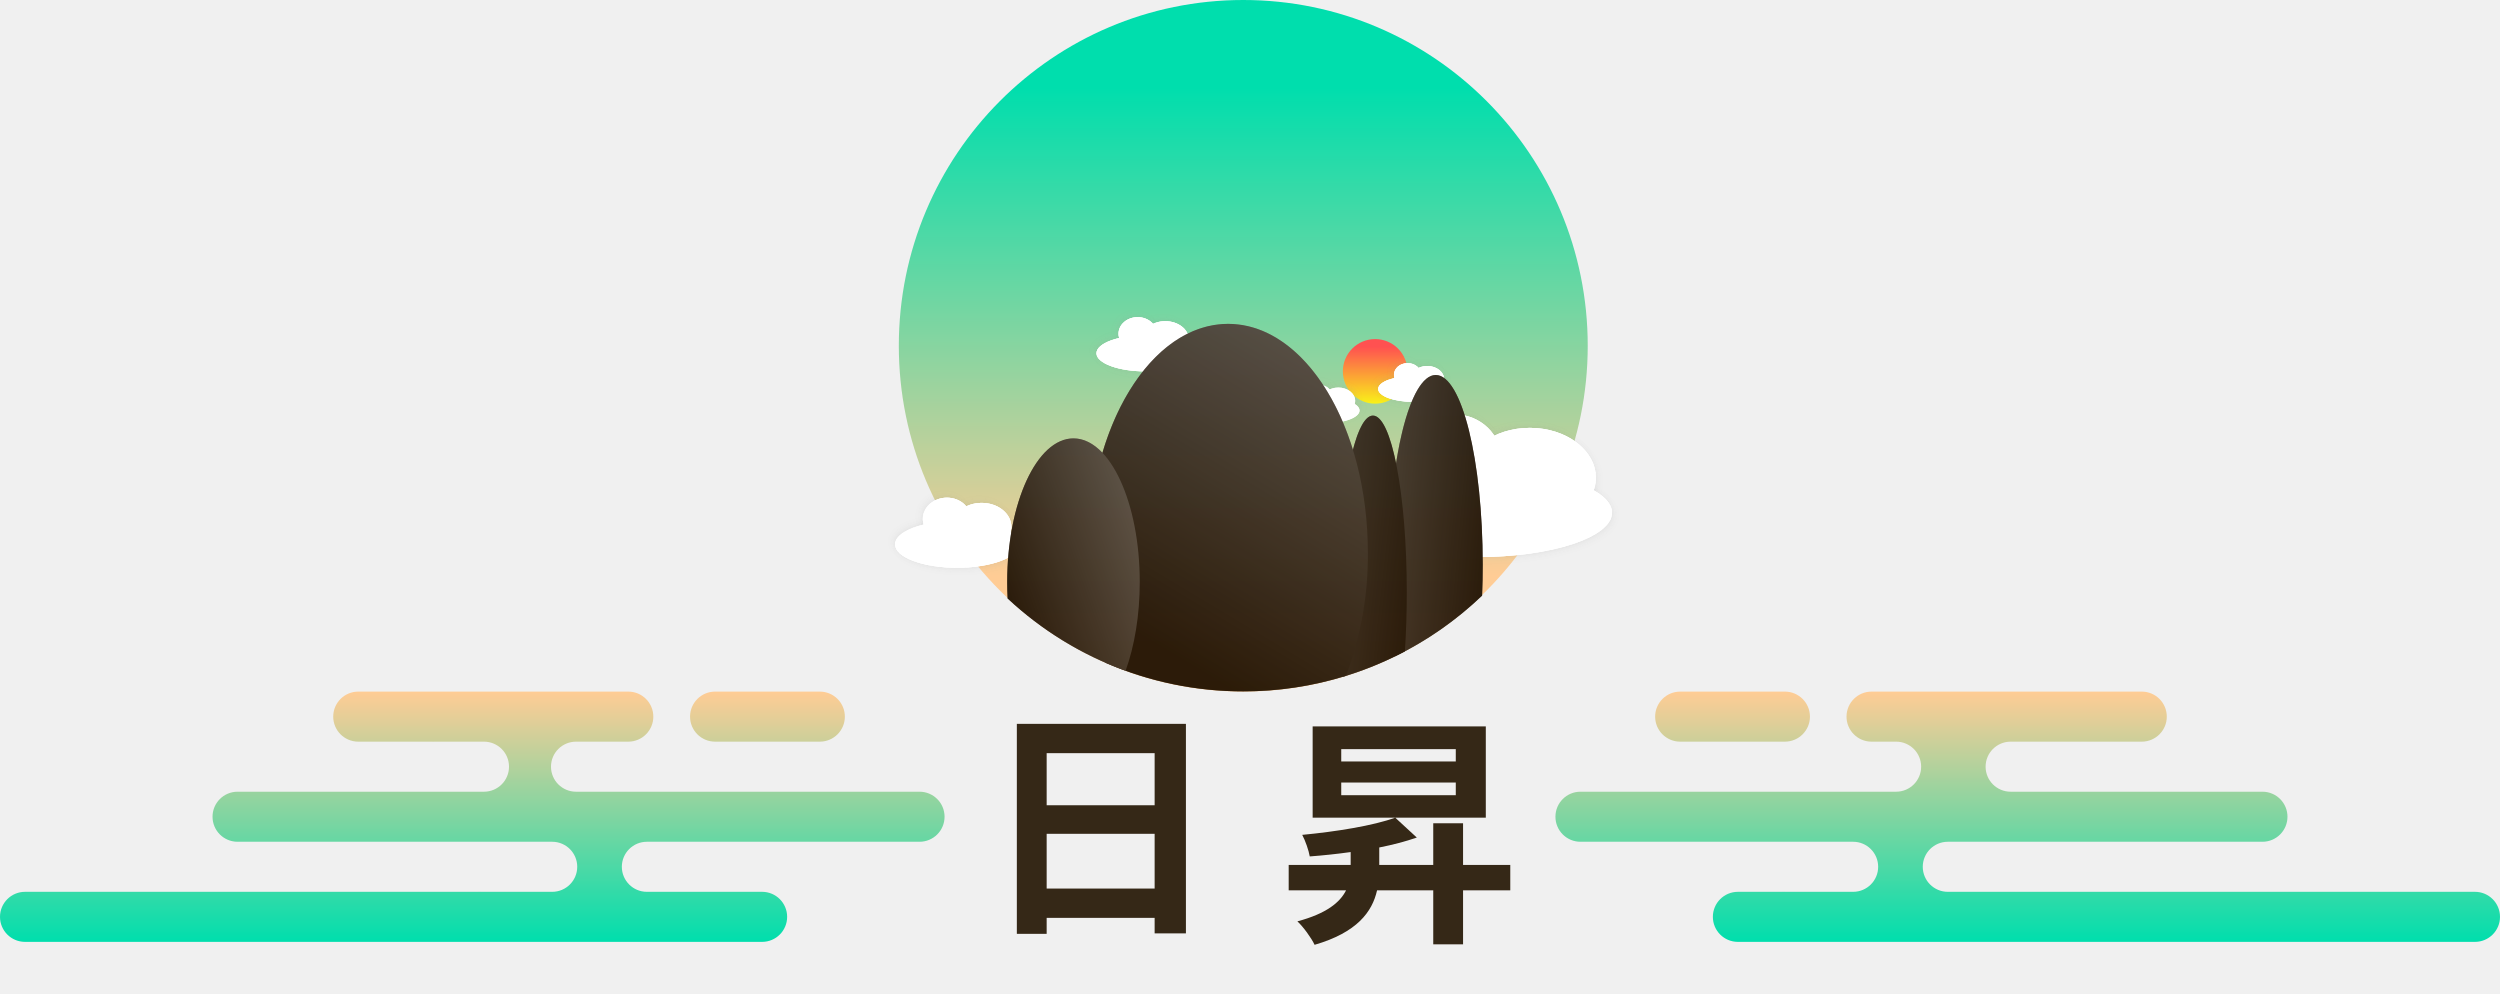
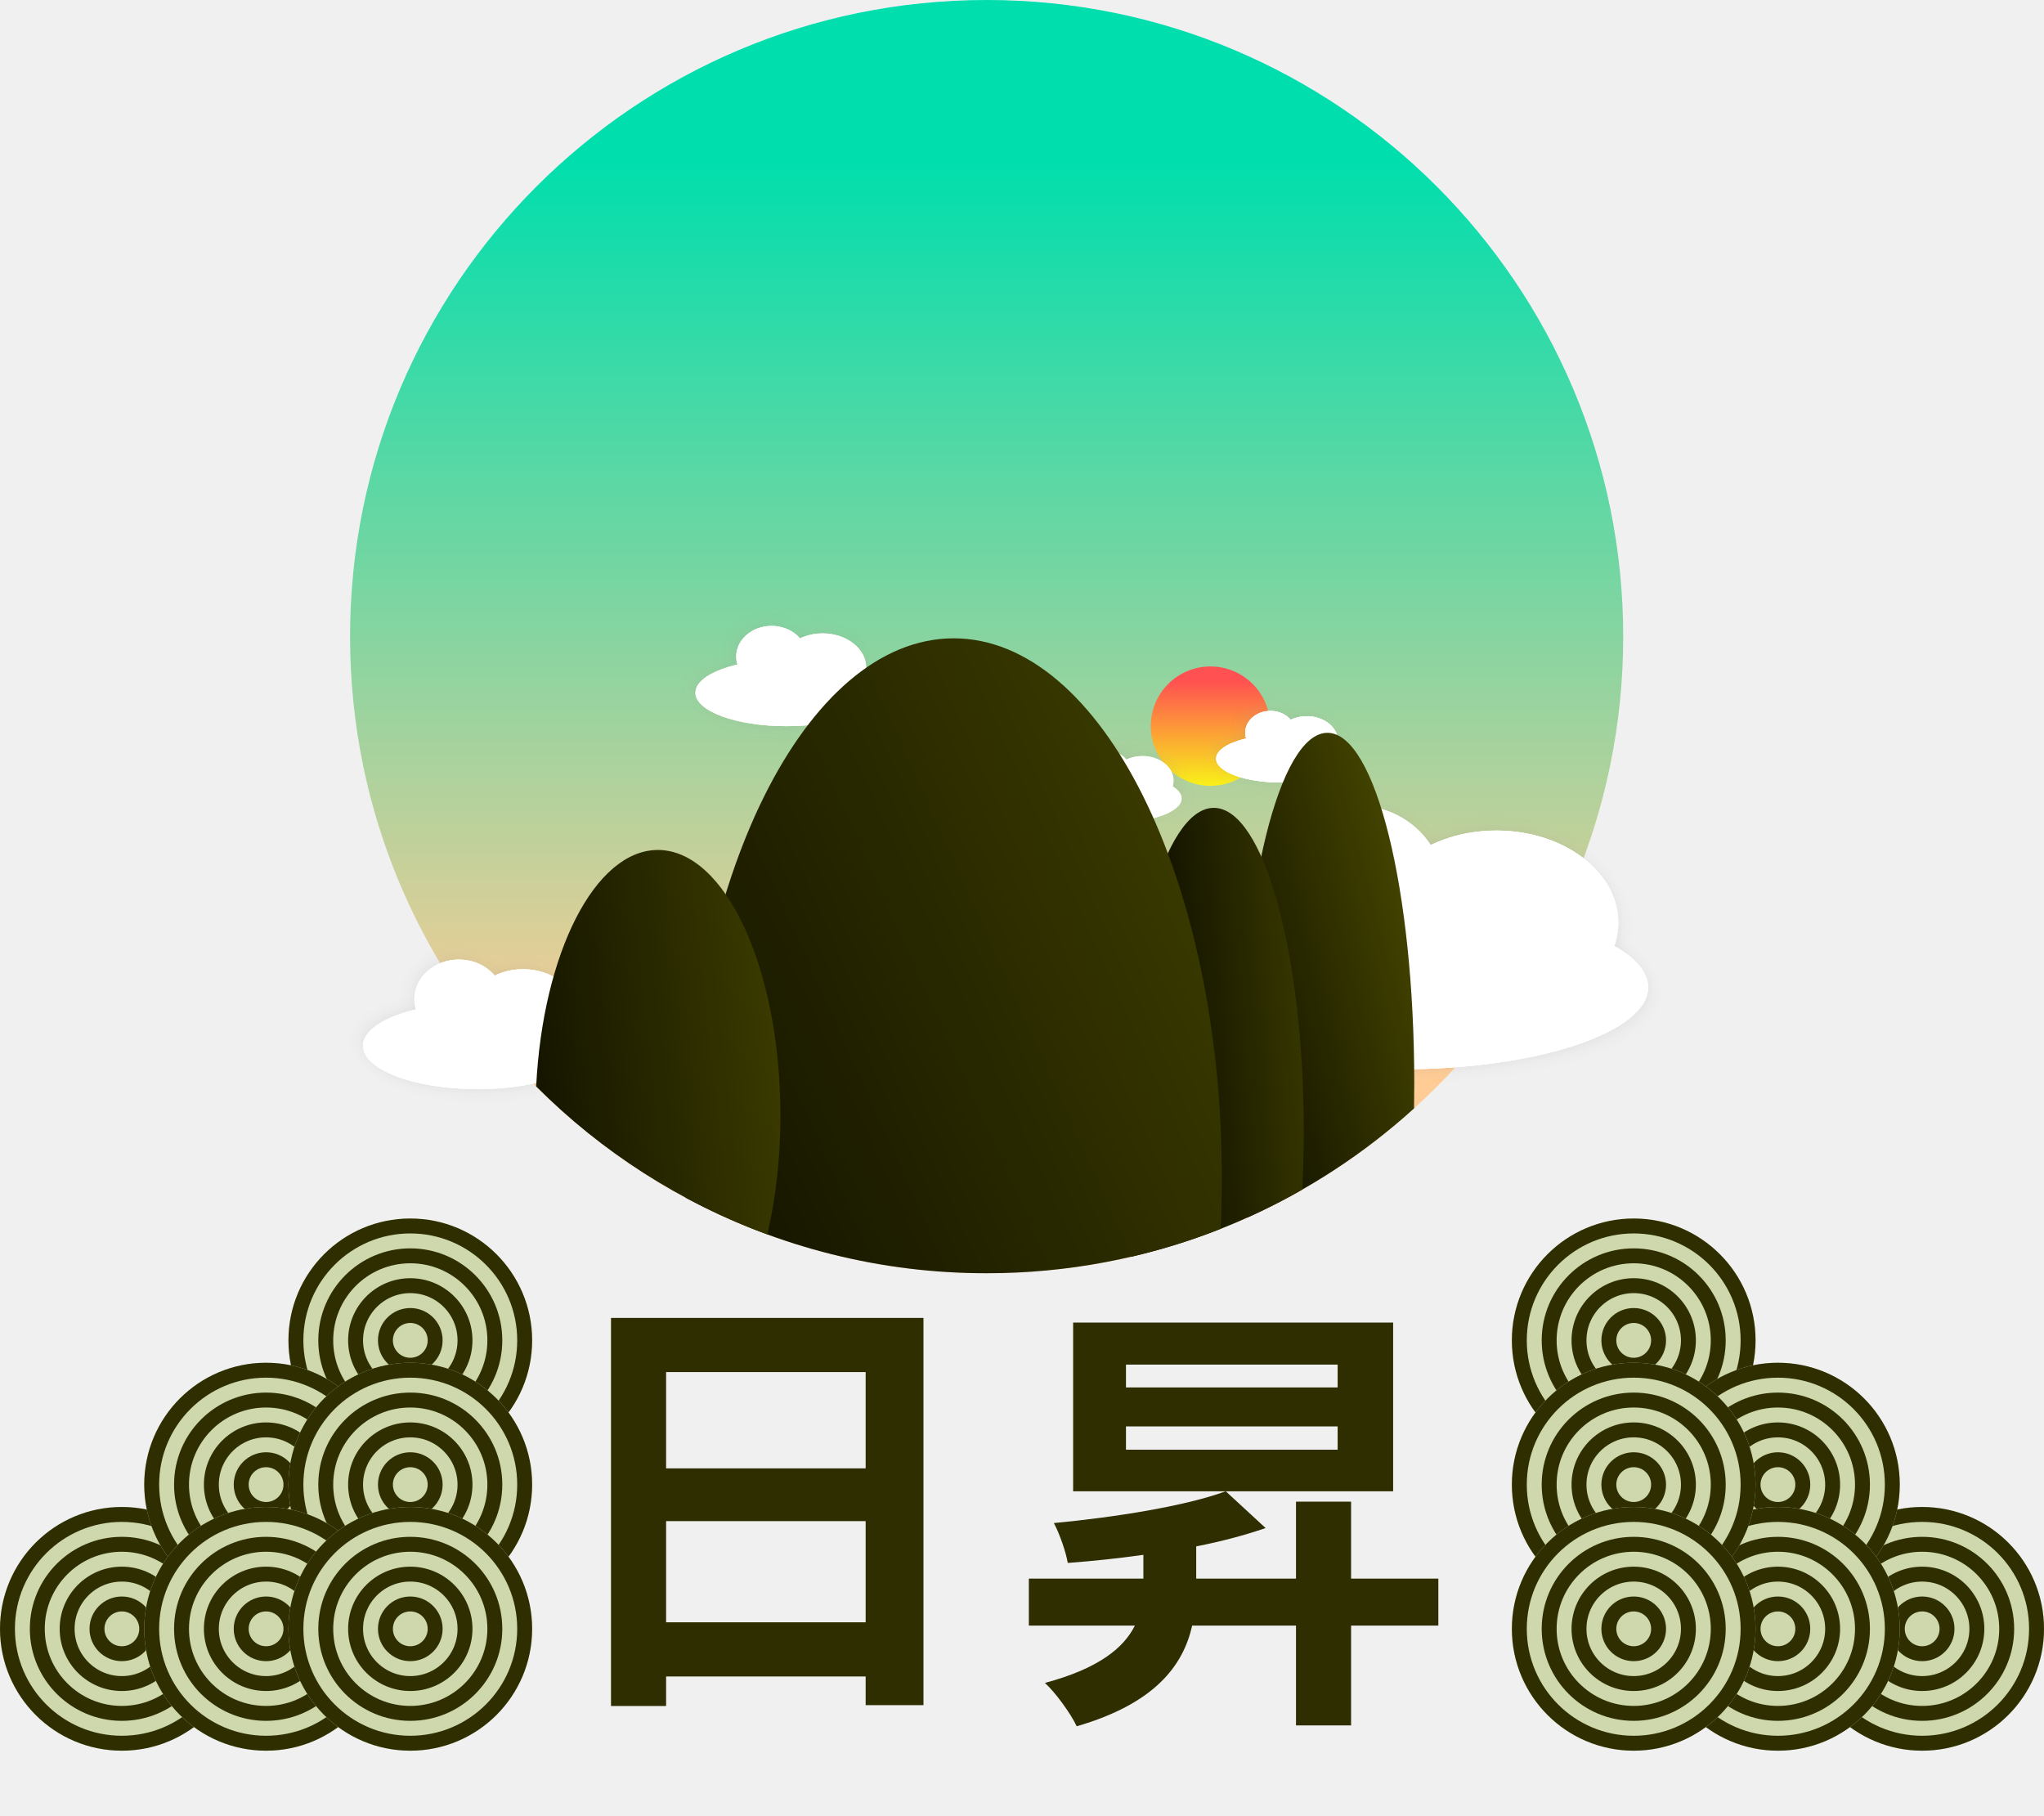
- <svg xmlns="http://www.w3.org/2000/svg" xmlns:xlink="http://www.w3.org/1999/xlink" width="929" height="369" viewBox="0 0 929 369">
+ <svg xmlns="http://www.w3.org/2000/svg" xmlns:xlink="http://www.w3.org/1999/xlink" width="100%" height="100%" viewBox="0 0 411 365">
  <defs>
+     <style>.a{opacity:0.999;}.b{fill:url(#a);}.c{fill:url(#b);}.d{fill:#fff;}.e{fill:url(#ag);}.f{fill:url(#bk);}.g{fill:url(#bl);}.h{fill:url(#bm);}.i{fill:url(#bn);}.j{fill:#2e2e00;font-size:90px;font-family:SourceHanSerifSC-Heavy, Source Han Serif SC;font-weight:800;}.k{fill:#ced8ac;stroke:#2e2e00;stroke-width:3px;}.l{stroke:none;}.m{fill:none;}.n{filter:url(#bi);}.o{filter:url(#bg);}.p{filter:url(#be);}.q{filter:url(#bc);}.r{filter:url(#ba);}.s{filter:url(#ay);}.t{filter:url(#aw);}.u{filter:url(#at);}.v{filter:url(#aq);}.w{filter:url(#an);}.x{filter:url(#ak);}.y{filter:url(#ah);}.z{filter:url(#ae);}.aa{filter:url(#ac);}.ab{filter:url(#aa);}.ac{filter:url(#y);}.ad{filter:url(#w);}.ae{filter:url(#u);}.af{filter:url(#s);}.ag{filter:url(#q);}.ah{filter:url(#o);}.ai{filter:url(#m);}.aj{filter:url(#k);}.ak{filter:url(#i);}.al{filter:url(#g);}.am{filter:url(#e);}.an{filter:url(#c);}</style>
    <linearGradient id="a" x1="0.5" x2="0.5" y2="1" gradientUnits="objectBoundingBox">
-       <stop offset="0" stop-color="#ffcc95" />
-       <stop offset="1" stop-color="#00dead" />
-     </linearGradient>
-     <linearGradient id="c" x1="0.5" x2="0.5" y2="1" gradientUnits="objectBoundingBox">
      <stop offset="0" stop-color="#00dead" />
      <stop offset="0.126" stop-color="#00dead" />
      <stop offset="0.833" stop-color="#ffcc95" />
      <stop offset="0.982" stop-color="#ffcc95" />
    </linearGradient>
-     <linearGradient id="d" x1="0.5" x2="0.5" y2="1" gradientUnits="objectBoundingBox">
+     <linearGradient id="b" x1="0.5" x2="0.5" y2="1" gradientUnits="objectBoundingBox">
      <stop offset="0" stop-color="#ff5151" />
      <stop offset="0.121" stop-color="#ff5151" />
      <stop offset="0.972" stop-color="#f9ec1b" />
      <stop offset="1" stop-color="#f9f119" />
    </linearGradient>
-     <filter id="e" x="497" y="172" width="106" height="39" filterUnits="userSpaceOnUse">
+     <filter id="c" x="229.39" y="180" width="106" height="39" filterUnits="userSpaceOnUse">
+       <feOffset dx="1" dy="1" input="SourceAlpha" />
+       <feGaussianBlur stdDeviation="1" result="d" />
+       <feFlood flood-color="#9b9b9b" flood-opacity="0.098" />
+       <feComposite operator="in" in2="d" />
+       <feComposite in="SourceGraphic" />
+     </filter>
+     <filter id="e" x="253.39" y="160" width="41" height="40" filterUnits="userSpaceOnUse">
      <feOffset dx="1" dy="1" input="SourceAlpha" />
      <feGaussianBlur stdDeviation="1" result="f" />
      <feFlood flood-color="#9b9b9b" flood-opacity="0.098" />
      <feComposite operator="in" in2="f" />
      <feComposite in="SourceGraphic" />
    </filter>
-     <filter id="g" x="521" y="152" width="41" height="40" filterUnits="userSpaceOnUse">
+     <filter id="g" x="274.39" y="165" width="55" height="43" filterUnits="userSpaceOnUse">
      <feOffset dx="1" dy="1" input="SourceAlpha" />
      <feGaussianBlur stdDeviation="1" result="h" />
      <feFlood flood-color="#9b9b9b" flood-opacity="0.098" />
      <feComposite operator="in" in2="h" />
      <feComposite in="SourceGraphic" />
    </filter>
-     <filter id="i" x="542" y="157" width="55" height="43" filterUnits="userSpaceOnUse">
-       <feOffset dx="1" dy="1" input="SourceAlpha" />
+     <filter id="i" x="227.39" y="178" width="106" height="39" filterUnits="userSpaceOnUse">
+       <feOffset dx="-1" dy="-1" input="SourceAlpha" />
      <feGaussianBlur stdDeviation="1" result="j" />
      <feFlood flood-color="#9b9b9b" flood-opacity="0.098" />
      <feComposite operator="in" in2="j" />
      <feComposite in="SourceGraphic" />
    </filter>
-     <filter id="k" x="495" y="170" width="106" height="39" filterUnits="userSpaceOnUse">
+     <filter id="k" x="251.39" y="158" width="41" height="40" filterUnits="userSpaceOnUse">
      <feOffset dx="-1" dy="-1" input="SourceAlpha" />
      <feGaussianBlur stdDeviation="1" result="l" />
      <feFlood flood-color="#9b9b9b" flood-opacity="0.098" />
      <feComposite operator="in" in2="l" />
      <feComposite in="SourceGraphic" />
    </filter>
-     <filter id="m" x="519" y="150" width="41" height="40" filterUnits="userSpaceOnUse">
+     <filter id="m" x="272.39" y="163" width="55" height="43" filterUnits="userSpaceOnUse">
      <feOffset dx="-1" dy="-1" input="SourceAlpha" />
      <feGaussianBlur stdDeviation="1" result="n" />
      <feFlood flood-color="#9b9b9b" flood-opacity="0.098" />
      <feComposite operator="in" in2="n" />
      <feComposite in="SourceGraphic" />
    </filter>
-     <filter id="o" x="540" y="155" width="55" height="43" filterUnits="userSpaceOnUse">
-       <feOffset dx="-1" dy="-1" input="SourceAlpha" />
+     <filter id="o" x="242.535" y="145.729" width="32.094" height="15.606" filterUnits="userSpaceOnUse">
+       <feOffset dx="1" dy="1" input="SourceAlpha" />
      <feGaussianBlur stdDeviation="1" result="p" />
      <feFlood flood-color="#9b9b9b" flood-opacity="0.098" />
      <feComposite operator="in" in2="p" />
      <feComposite in="SourceGraphic" />
    </filter>
-     <filter id="q" x="510.145" y="137.729" width="32.094" height="15.606" filterUnits="userSpaceOnUse">
+     <filter id="q" x="248.385" y="140.941" width="16.139" height="14.761" filterUnits="userSpaceOnUse">
      <feOffset dx="1" dy="1" input="SourceAlpha" />
      <feGaussianBlur stdDeviation="1" result="r" />
      <feFlood flood-color="#9b9b9b" flood-opacity="0.098" />
      <feComposite operator="in" in2="r" />
      <feComposite in="SourceGraphic" />
    </filter>
-     <filter id="s" x="515.995" y="132.941" width="16.139" height="14.761" filterUnits="userSpaceOnUse">
+     <filter id="s" x="254.518" y="142.005" width="18.486" height="15.856" filterUnits="userSpaceOnUse">
      <feOffset dx="1" dy="1" input="SourceAlpha" />
      <feGaussianBlur stdDeviation="1" result="t" />
      <feFlood flood-color="#9b9b9b" flood-opacity="0.098" />
      <feComposite operator="in" in2="t" />
      <feComposite in="SourceGraphic" />
    </filter>
-     <filter id="u" x="522.128" y="134.005" width="18.486" height="15.856" filterUnits="userSpaceOnUse">
-       <feOffset dx="1" dy="1" input="SourceAlpha" />
+     <filter id="u" x="240.535" y="143.729" width="32.094" height="15.606" filterUnits="userSpaceOnUse">
+       <feOffset dx="-1" dy="-1" input="SourceAlpha" />
      <feGaussianBlur stdDeviation="1" result="v" />
      <feFlood flood-color="#9b9b9b" flood-opacity="0.098" />
      <feComposite operator="in" in2="v" />
      <feComposite in="SourceGraphic" />
    </filter>
-     <filter id="w" x="508.145" y="135.729" width="32.094" height="15.606" filterUnits="userSpaceOnUse">
+     <filter id="w" x="246.385" y="138.941" width="16.139" height="14.761" filterUnits="userSpaceOnUse">
      <feOffset dx="-1" dy="-1" input="SourceAlpha" />
      <feGaussianBlur stdDeviation="1" result="x" />
      <feFlood flood-color="#9b9b9b" flood-opacity="0.098" />
      <feComposite operator="in" in2="x" />
      <feComposite in="SourceGraphic" />
    </filter>
-     <filter id="y" x="513.995" y="130.941" width="16.139" height="14.761" filterUnits="userSpaceOnUse">
+     <filter id="y" x="252.518" y="140.005" width="18.486" height="15.856" filterUnits="userSpaceOnUse">
      <feOffset dx="-1" dy="-1" input="SourceAlpha" />
      <feGaussianBlur stdDeviation="1" result="z" />
      <feFlood flood-color="#9b9b9b" flood-opacity="0.098" />
      <feComposite operator="in" in2="z" />
      <feComposite in="SourceGraphic" />
    </filter>
-     <filter id="aa" x="520.128" y="132.005" width="18.486" height="15.856" filterUnits="userSpaceOnUse">
-       <feOffset dx="-1" dy="-1" input="SourceAlpha" />
+     <filter id="aa" x="209.494" y="151.739" width="32.094" height="15.606" filterUnits="userSpaceOnUse">
+       <feOffset dx="1" dy="-1" input="SourceAlpha" />
      <feGaussianBlur stdDeviation="1" result="ab" />
      <feFlood flood-color="#9b9b9b" flood-opacity="0.098" />
      <feComposite operator="in" in2="ab" />
      <feComposite in="SourceGraphic" />
    </filter>
-     <filter id="ac" x="477.104" y="143.739" width="32.094" height="15.606" filterUnits="userSpaceOnUse">
+     <filter id="ac" x="215.344" y="146.951" width="16.139" height="14.761" filterUnits="userSpaceOnUse">
      <feOffset dx="1" dy="-1" input="SourceAlpha" />
      <feGaussianBlur stdDeviation="1" result="ad" />
      <feFlood flood-color="#9b9b9b" flood-opacity="0.098" />
      <feComposite operator="in" in2="ad" />
      <feComposite in="SourceGraphic" />
    </filter>
-     <filter id="ae" x="482.954" y="138.951" width="16.139" height="14.761" filterUnits="userSpaceOnUse">
+     <filter id="ae" x="221.477" y="148.015" width="18.486" height="15.856" filterUnits="userSpaceOnUse">
      <feOffset dx="1" dy="-1" input="SourceAlpha" />
      <feGaussianBlur stdDeviation="1" result="af" />
      <feFlood flood-color="#9b9b9b" flood-opacity="0.098" />
      <feComposite operator="in" in2="af" />
      <feComposite in="SourceGraphic" />
    </filter>
-     <filter id="ag" x="489.087" y="140.015" width="18.486" height="15.856" filterUnits="userSpaceOnUse">
-       <feOffset dx="1" dy="-1" input="SourceAlpha" />
-       <feGaussianBlur stdDeviation="1" result="ah" />
-       <feFlood flood-color="#9b9b9b" flood-opacity="0.098" />
-       <feComposite operator="in" in2="ah" />
-       <feComposite in="SourceGraphic" />
-     </filter>
-     <filter id="ai" x="405.453" y="122.553" width="42.575" height="19.455" filterUnits="userSpaceOnUse">
-       <feOffset dx="1" dy="1" input="SourceAlpha" />
-       <feGaussianBlur stdDeviation="1" result="aj" />
-       <feFlood flood-color="#9b9b9b" flood-opacity="0.098" />
-       <feComposite operator="in" in2="aj" />
-       <feComposite in="SourceGraphic" />
-     </filter>
-     <filter id="ak" x="413.651" y="115.858" width="20.206" height="18.297" filterUnits="userSpaceOnUse">
+     <radialGradient id="ag" cx="0.5" cy="0.5" r="1.479" gradientTransform="matrix(0.696, 0.718, -0.686, 0.665, 0.495, -0.191)" gradientUnits="objectBoundingBox">
+       <stop offset="0" stop-color="#f8e9c5" />
+       <stop offset="1" stop-color="#fff" />
+     </radialGradient>
+     <filter id="ah" x="137.843" y="130.553" width="42.575" height="19.455" filterUnits="userSpaceOnUse">
+       <feOffset dx="1" dy="1" input="SourceAlpha" />
+       <feGaussianBlur stdDeviation="1" result="ai" />
+       <feFlood flood-color="#9b9b9b" flood-opacity="0.098" />
+       <feComposite operator="in" in2="ai" />
+       <feComposite in="SourceGraphic" />
+     </filter>
+     <filter id="ak" x="146.041" y="123.858" width="20.206" height="18.297" filterUnits="userSpaceOnUse">
      <feOffset dx="1" dy="1" input="SourceAlpha" />
      <feGaussianBlur stdDeviation="1" result="al" />
      <feFlood flood-color="#9b9b9b" flood-opacity="0.098" />
      <feComposite operator="in" in2="al" />
      <feComposite in="SourceGraphic" />
    </filter>
-     <filter id="am" x="422.255" y="117.36" width="23.522" height="19.799" filterUnits="userSpaceOnUse">
-       <feOffset dx="1" dy="1" input="SourceAlpha" />
-       <feGaussianBlur stdDeviation="1" result="an" />
-       <feFlood flood-color="#9b9b9b" flood-opacity="0.098" />
-       <feComposite operator="in" in2="an" />
-       <feComposite in="SourceGraphic" />
-     </filter>
-     <filter id="ao" x="403.453" y="120.553" width="42.575" height="19.455" filterUnits="userSpaceOnUse">
-       <feOffset dx="-1" dy="-1" input="SourceAlpha" />
-       <feGaussianBlur stdDeviation="1" result="ap" />
-       <feFlood flood-color="#9b9b9b" flood-opacity="0.098" />
-       <feComposite operator="in" in2="ap" />
-       <feComposite in="SourceGraphic" />
-     </filter>
-     <filter id="aq" x="411.651" y="113.858" width="20.206" height="18.297" filterUnits="userSpaceOnUse">
+     <filter id="an" x="154.645" y="125.36" width="23.522" height="19.799" filterUnits="userSpaceOnUse">
+       <feOffset dx="1" dy="1" input="SourceAlpha" />
+       <feGaussianBlur stdDeviation="1" result="ao" />
+       <feFlood flood-color="#9b9b9b" flood-opacity="0.098" />
+       <feComposite operator="in" in2="ao" />
+       <feComposite in="SourceGraphic" />
+     </filter>
+     <filter id="aq" x="135.843" y="128.553" width="42.575" height="19.455" filterUnits="userSpaceOnUse">
      <feOffset dx="-1" dy="-1" input="SourceAlpha" />
      <feGaussianBlur stdDeviation="1" result="ar" />
      <feFlood flood-color="#9b9b9b" flood-opacity="0.098" />
      <feComposite operator="in" in2="ar" />
      <feComposite in="SourceGraphic" />
    </filter>
-     <filter id="as" x="420.255" y="115.36" width="23.522" height="19.799" filterUnits="userSpaceOnUse">
-       <feOffset dx="-1" dy="-1" input="SourceAlpha" />
-       <feGaussianBlur stdDeviation="1" result="at" />
-       <feFlood flood-color="#9b9b9b" flood-opacity="0.098" />
-       <feComposite operator="in" in2="at" />
-       <feComposite in="SourceGraphic" />
-     </filter>
-     <filter id="au" x="330.61" y="191.577" width="52.057" height="23.398" filterUnits="userSpaceOnUse">
-       <feOffset dx="1" dy="1" input="SourceAlpha" />
-       <feGaussianBlur stdDeviation="1" result="av" />
-       <feFlood flood-color="#9b9b9b" flood-opacity="0.098" />
-       <feComposite operator="in" in2="av" />
-       <feComposite in="SourceGraphic" />
-     </filter>
-     <filter id="aw" x="340.935" y="182.941" width="23.898" height="21.896" filterUnits="userSpaceOnUse">
-       <feOffset dx="1" dy="1" input="SourceAlpha" />
+     <filter id="at" x="144.041" y="121.858" width="20.206" height="18.297" filterUnits="userSpaceOnUse">
+       <feOffset dx="-1" dy="-1" input="SourceAlpha" />
+       <feGaussianBlur stdDeviation="1" result="au" />
+       <feFlood flood-color="#9b9b9b" flood-opacity="0.098" />
+       <feComposite operator="in" in2="au" />
+       <feComposite in="SourceGraphic" />
+     </filter>
+     <filter id="aw" x="152.645" y="123.36" width="23.522" height="19.799" filterUnits="userSpaceOnUse">
+       <feOffset dx="-1" dy="-1" input="SourceAlpha" />
      <feGaussianBlur stdDeviation="1" result="ax" />
      <feFlood flood-color="#9b9b9b" flood-opacity="0.098" />
      <feComposite operator="in" in2="ax" />
      <feComposite in="SourceGraphic" />
    </filter>
-     <filter id="ay" x="351.761" y="184.882" width="28.057" height="23.834" filterUnits="userSpaceOnUse">
+     <filter id="ay" x="71" y="199.577" width="52.057" height="23.398" filterUnits="userSpaceOnUse">
      <feOffset dx="1" dy="1" input="SourceAlpha" />
      <feGaussianBlur stdDeviation="1" result="az" />
      <feFlood flood-color="#9b9b9b" flood-opacity="0.098" />
      <feComposite operator="in" in2="az" />
      <feComposite in="SourceGraphic" />
    </filter>
-     <filter id="ba" x="328.61" y="189.577" width="52.057" height="23.398" filterUnits="userSpaceOnUse">
-       <feOffset dx="-1" dy="-1" input="SourceAlpha" />
+     <filter id="ba" x="81.325" y="190.941" width="23.898" height="21.896" filterUnits="userSpaceOnUse">
+       <feOffset dx="1" dy="1" input="SourceAlpha" />
      <feGaussianBlur stdDeviation="1" result="bb" />
      <feFlood flood-color="#9b9b9b" flood-opacity="0.098" />
      <feComposite operator="in" in2="bb" />
      <feComposite in="SourceGraphic" />
    </filter>
-     <filter id="bc" x="338.935" y="180.941" width="23.898" height="21.896" filterUnits="userSpaceOnUse">
-       <feOffset dx="-1" dy="-1" input="SourceAlpha" />
+     <filter id="bc" x="92.151" y="192.882" width="28.057" height="23.834" filterUnits="userSpaceOnUse">
+       <feOffset dx="1" dy="1" input="SourceAlpha" />
      <feGaussianBlur stdDeviation="1" result="bd" />
      <feFlood flood-color="#9b9b9b" flood-opacity="0.098" />
      <feComposite operator="in" in2="bd" />
      <feComposite in="SourceGraphic" />
    </filter>
-     <filter id="be" x="349.761" y="182.882" width="28.057" height="23.834" filterUnits="userSpaceOnUse">
+     <filter id="be" x="69" y="197.577" width="52.057" height="23.398" filterUnits="userSpaceOnUse">
      <feOffset dx="-1" dy="-1" input="SourceAlpha" />
      <feGaussianBlur stdDeviation="1" result="bf" />
      <feFlood flood-color="#9b9b9b" flood-opacity="0.098" />
      <feComposite operator="in" in2="bf" />
      <feComposite in="SourceGraphic" />
    </filter>
-     <linearGradient id="bg" x1="1" y1="0.792" x2="-2.223" y2="-0.074" gradientUnits="objectBoundingBox">
-       <stop offset="0" stop-color="#281e12" />
-       <stop offset="1" stop-color="#fff" />
+     <filter id="bg" x="79.325" y="188.941" width="23.898" height="21.896" filterUnits="userSpaceOnUse">
+       <feOffset dx="-1" dy="-1" input="SourceAlpha" />
+       <feGaussianBlur stdDeviation="1" result="bh" />
+       <feFlood flood-color="#9b9b9b" flood-opacity="0.098" />
+       <feComposite operator="in" in2="bh" />
+       <feComposite in="SourceGraphic" />
+     </filter>
+     <filter id="bi" x="90.151" y="190.882" width="28.057" height="23.834" filterUnits="userSpaceOnUse">
+       <feOffset dx="-1" dy="-1" input="SourceAlpha" />
+       <feGaussianBlur stdDeviation="1" result="bj" />
+       <feFlood flood-color="#9b9b9b" flood-opacity="0.098" />
+       <feComposite operator="in" in2="bj" />
+       <feComposite in="SourceGraphic" />
+     </filter>
+     <linearGradient id="bk" y1="0.642" x2="0.813" y2="0.053" gradientUnits="objectBoundingBox">
+       <stop offset="0" stop-color="#151500" />
+       <stop offset="1" stop-color="#454500" />
    </linearGradient>
-     <linearGradient id="bh" y1="0.897" x2="-3.414" y2="-1.01" xlink:href="#bg" />
-     <linearGradient id="bi" x1="0.524" y1="1" x2="1.344" y2="-0.797" xlink:href="#bg" />
-     <linearGradient id="bj" x1="0" y1="0.699" x2="1.654" y2="-0.323" xlink:href="#bg" />
-     <linearGradient id="bk" x1="0.5" x2="0.5" y2="1" gradientUnits="objectBoundingBox">
-       <stop offset="0" stop-color="#281e12" />
-       <stop offset="1" stop-color="#2f1900" />
-     </linearGradient>
+     <linearGradient id="bl" x1="0.347" y1="0.62" x2="1.29" y2="0.414" xlink:href="#bk" />
+     <linearGradient id="bm" x1="0.058" y1="0.887" x2="1.268" y2="0.24" xlink:href="#bk" />
+     <linearGradient id="bn" x1="0" y1="0.642" x2="1.29" y2="0.414" xlink:href="#bk" />
  </defs>
-   <g transform="translate(-337 -36)">
-     <path d="M341.7,110H67.8a9.3,9.3,0,0,1,0-18.6H85.282a9.163,9.163,0,0,1-1.193-.083,9.8,9.8,0,0,0,1.26.082h25.276a9.3,9.3,0,0,0,0-18.6H9.3a9.3,9.3,0,0,1,0-18.6H126.6a9.3,9.3,0,0,0,0-18.6h-9.2a9.3,9.3,0,0,1,.129-18.6h100.35a9.3,9.3,0,1,1,0,18.6H169.15a9.3,9.3,0,0,0,0,18.6h93.576a9.3,9.3,0,0,1,0,18.6H145.8a9.3,9.3,0,0,0,0,18.6h26.394l169.506,0a9.3,9.3,0,0,1,0,18.6ZM117.525,35.6h-2.341l2.212,0h.129Zm-32.25,0H46.35a9.3,9.3,0,0,1,0-18.6H85.275a9.3,9.3,0,0,1,0,18.6Z" transform="translate(915 276)" fill="url(#a)" />
-     <path d="M283.2,110H9.3a9.3,9.3,0,0,1,0-18.6H178.883a9.162,9.162,0,0,1-1.193-.083,9.8,9.8,0,0,0,1.26.082H205.2a9.3,9.3,0,1,0,0-18.6H88.275a9.3,9.3,0,0,1,0-18.6H179.85a9.3,9.3,0,1,0,0-18.6H133.125a9.3,9.3,0,1,1,0-18.6h100.35a9.3,9.3,0,0,1,0,18.6H214.05a9.3,9.3,0,0,0,0,18.6H341.7a9.3,9.3,0,0,1,0,18.6H240.375a9.3,9.3,0,1,0,0,18.6h25.419l17.407,0a9.3,9.3,0,0,1,0,18.6ZM160.363,35.659v0c.3-.033.6-.052.908-.056h.122A9.984,9.984,0,0,0,160.363,35.659ZM304.65,35.6H265.725a9.3,9.3,0,0,1,0-18.6H304.65a9.3,9.3,0,0,1,0,18.6Z" transform="translate(337 276)" fill="url(#a)" />
-     <g transform="translate(686.693 281.922)">
-       <text transform="translate(125.307 97.078)" fill="#352817" font-size="90" font-family="SourceHanSerifSC-Heavy, Source Han Serif SC" font-weight="800">
+   <g transform="translate(-603.5 -34)">
+     <g class="a" transform="translate(667.89 35)">
+       <circle class="b" cx="128" cy="128" r="128" transform="translate(6 -1)" />
+       <g transform="translate(-4 124.858)">
+         <circle class="c" cx="12" cy="12" r="12" transform="translate(171 8.142)" />
+         <g transform="translate(170.712 35.924)">
+           <g transform="translate(0 0)">
+             <g class="an" transform="matrix(1, 0, 0, 1, -231.1, -161.78)">
+               <ellipse class="d" cx="50" cy="16.5" rx="50" ry="16.5" transform="translate(231.39 182)" />
+             </g>
+             <g class="am" transform="matrix(1, 0, 0, 1, -231.1, -161.78)">
+               <ellipse class="d" cx="17.5" cy="17" rx="17.5" ry="17" transform="translate(255.39 162)" />
+             </g>
+             <g class="al" transform="matrix(1, 0, 0, 1, -231.1, -161.78)">
+               <ellipse class="d" cx="24.5" cy="18.5" rx="24.5" ry="18.5" transform="translate(276.39 167)" />
+             </g>
+             <g class="ak" transform="matrix(1, 0, 0, 1, -231.1, -161.78)">
+               <ellipse class="d" cx="50" cy="16.5" rx="50" ry="16.5" transform="translate(231.39 182)" />
+             </g>
+             <g class="aj" transform="matrix(1, 0, 0, 1, -231.1, -161.78)">
+               <ellipse class="d" cx="17.5" cy="17" rx="17.5" ry="17" transform="translate(255.39 162)" />
+             </g>
+             <g class="ai" transform="matrix(1, 0, 0, 1, -231.1, -161.78)">
+               <ellipse class="d" cx="24.5" cy="18.5" rx="24.5" ry="18.5" transform="translate(276.39 167)" />
+             </g>
+           </g>
+           <ellipse class="d" cx="50" cy="16.5" rx="50" ry="16.5" transform="translate(0.288 20.218)" />
+           <ellipse class="d" cx="17.5" cy="17" rx="17.5" ry="17" transform="translate(24.288 0.218)" />
+           <ellipse class="d" cx="24.5" cy="18.5" rx="24.5" ry="18.5" transform="translate(45.288 5.218)" />
+         </g>
+         <g transform="translate(184.145 17.083)">
+           <g transform="translate(0 0)">
+             <g class="ah" transform="matrix(1, 0, 0, 1, -244.54, -142.94)">
+               <ellipse class="d" cx="13.047" cy="4.803" rx="13.047" ry="4.803" transform="translate(244.54 147.73)" />
+             </g>
+             <g class="ag" transform="matrix(1, 0, 0, 1, -244.54, -142.94)">
+               <ellipse class="d" cx="5.069" cy="4.38" rx="5.069" ry="4.38" transform="translate(250.39 142.94)" />
+             </g>
+             <g class="af" transform="matrix(1, 0, 0, 1, -244.54, -142.94)">
+               <ellipse class="d" cx="6.243" cy="4.928" rx="6.243" ry="4.928" transform="translate(256.52 144.01)" />
+             </g>
+             <g class="ae" transform="matrix(1, 0, 0, 1, -244.54, -142.94)">
+               <ellipse class="d" cx="13.047" cy="4.803" rx="13.047" ry="4.803" transform="translate(244.54 147.73)" />
+             </g>
+             <g class="ad" transform="matrix(1, 0, 0, 1, -244.54, -142.94)">
+               <ellipse class="d" cx="5.069" cy="4.38" rx="5.069" ry="4.38" transform="translate(250.39 142.94)" />
+             </g>
+             <g class="ac" transform="matrix(1, 0, 0, 1, -244.54, -142.94)">
+               <ellipse class="d" cx="6.243" cy="4.928" rx="6.243" ry="4.928" transform="translate(256.52 144.01)" />
+             </g>
+           </g>
+           <ellipse class="d" cx="13.047" cy="4.803" rx="13.047" ry="4.803" transform="translate(0 4.788)" />
+           <ellipse class="d" cx="5.069" cy="4.38" rx="5.069" ry="4.38" transform="translate(5.85 0)" />
+           <ellipse class="d" cx="6.243" cy="4.928" rx="6.243" ry="4.928" transform="translate(11.983 1.064)" />
+         </g>
+         <g transform="translate(151.104 25.093)">
+           <g transform="translate(0 0)">
+             <g class="ab" transform="matrix(1, 0, 0, 1, -211.49, -150.95)">
+               <ellipse class="d" cx="13.047" cy="4.803" rx="13.047" ry="4.803" transform="translate(211.49 155.74)" />
+             </g>
+             <g class="aa" transform="matrix(1, 0, 0, 1, -211.49, -150.95)">
+               <ellipse class="d" cx="5.069" cy="4.38" rx="5.069" ry="4.38" transform="translate(217.34 150.95)" />
+             </g>
+             <g class="z" transform="matrix(1, 0, 0, 1, -211.49, -150.95)">
+               <ellipse class="d" cx="6.243" cy="4.928" rx="6.243" ry="4.928" transform="translate(223.48 152.02)" />
+             </g>
+           </g>
+           <ellipse class="d" cx="13.047" cy="4.803" rx="13.047" ry="4.803" transform="translate(0 4.788)" />
+           <ellipse class="d" cx="5.069" cy="4.38" rx="5.069" ry="4.38" transform="translate(5.85 0)" />
+           <ellipse class="d" cx="6.243" cy="4.928" rx="6.243" ry="4.928" transform="translate(11.983 1.064)" />
+         </g>
+         <g transform="translate(79.453 0)">
+           <g transform="translate(0)">
+             <g class="y" transform="matrix(1, 0, 0, 1, -139.84, -125.86)">
+               <ellipse class="e" cx="18.288" cy="6.727" rx="18.288" ry="6.727" transform="translate(139.84 132.55)" />
+             </g>
+             <g class="x" transform="matrix(1, 0, 0, 1, -139.84, -125.86)">
+               <ellipse class="e" cx="7.103" cy="6.149" rx="7.103" ry="6.149" transform="translate(148.04 125.86)" />
+             </g>
+             <g class="w" transform="matrix(1, 0, 0, 1, -139.84, -125.86)">
+               <ellipse class="e" cx="8.761" cy="6.9" rx="8.761" ry="6.9" transform="translate(156.64 127.36)" />
+             </g>
+             <g class="v" transform="matrix(1, 0, 0, 1, -139.84, -125.86)">
+               <ellipse class="e" cx="18.288" cy="6.727" rx="18.288" ry="6.727" transform="translate(139.84 132.55)" />
+             </g>
+             <g class="u" transform="matrix(1, 0, 0, 1, -139.84, -125.86)">
+               <ellipse class="e" cx="7.103" cy="6.149" rx="7.103" ry="6.149" transform="translate(148.04 125.86)" />
+             </g>
+             <g class="t" transform="matrix(1, 0, 0, 1, -139.84, -125.86)">
+               <ellipse class="e" cx="8.761" cy="6.9" rx="8.761" ry="6.9" transform="translate(156.64 127.36)" />
+             </g>
+           </g>
+           <ellipse class="d" cx="18.288" cy="6.727" rx="18.288" ry="6.727" transform="translate(0 6.695)" />
+           <ellipse class="d" cx="7.103" cy="6.149" rx="7.103" ry="6.149" transform="translate(8.198)" />
+           <ellipse class="d" cx="8.761" cy="6.9" rx="8.761" ry="6.9" transform="translate(16.802 1.502)" />
+         </g>
+         <g transform="translate(8 64.141)">
+           <g class="s" transform="matrix(1, 0, 0, 1, -68.39, -190)">
+             <ellipse class="d" cx="23.029" cy="8.699" rx="23.029" ry="8.699" transform="translate(73 201.58)" />
+           </g>
+           <g class="r" transform="matrix(1, 0, 0, 1, -68.39, -190)">
+             <ellipse class="d" cx="8.949" cy="7.948" rx="8.949" ry="7.948" transform="translate(83.32 192.94)" />
+           </g>
+           <g class="q" transform="matrix(1, 0, 0, 1, -68.39, -190)">
+             <ellipse class="d" cx="11.029" cy="8.917" rx="11.029" ry="8.917" transform="translate(94.15 194.88)" />
+           </g>
+           <g class="p" transform="matrix(1, 0, 0, 1, -68.39, -190)">
+             <ellipse class="d" cx="23.029" cy="8.699" rx="23.029" ry="8.699" transform="translate(73 201.58)" />
+           </g>
+           <g class="o" transform="matrix(1, 0, 0, 1, -68.39, -190)">
+             <ellipse class="d" cx="8.949" cy="7.948" rx="8.949" ry="7.948" transform="translate(83.32 192.94)" />
+           </g>
+           <g class="n" transform="matrix(1, 0, 0, 1, -68.39, -190)">
+             <ellipse class="d" cx="11.029" cy="8.917" rx="11.029" ry="8.917" transform="translate(94.15 194.88)" />
+           </g>
+           <ellipse class="d" cx="23.029" cy="8.699" rx="23.029" ry="8.699" transform="translate(4.61 11.579)" />
+           <ellipse class="d" cx="8.949" cy="7.948" rx="8.949" ry="7.948" transform="translate(14.935 2.943)" />
+           <ellipse class="d" cx="11.029" cy="8.917" rx="11.029" ry="8.917" transform="translate(25.761 4.883)" />
+         </g>
+       </g>
+       <g transform="translate(42.275 127.345)">
+         <g transform="translate(0 0)">
+           <path class="f" d="M1,70.47C1,31.55,8.816,0,18.456,0S35.912,31.55,35.912,70.47q0,2.548-.044,5.048A128.151,128.151,0,0,1,2.328,97.475,265.987,265.987,0,0,1,1,70.47Z" transform="translate(141.796 18.998)" />
+           <path class="g" d="M480.873,524.436c0-35.928,8.1-65.053,18.087-65.053s18.086,29.125,18.086,65.053c0,3.993-.1,7.9-.292,11.7a127.212,127.212,0,0,1-34.473,13.523A218.584,218.584,0,0,1,480.873,524.436Z" transform="translate(-361.555 -425.298)" />
+           <path class="h" d="M1.034,112.475C1.011,111.19,1,109.894,1,108.6,1,48.622,25.142,0,54.923,0s53.923,48.622,53.923,108.6q0,5.123-.231,10.126a127.636,127.636,0,0,1-47.065,8.93A127.448,127.448,0,0,1,1.034,112.475Z" transform="translate(30.176 0)" />
+           <path class="i" d="M1.145,47.542C2.485,20.808,12.936,0,25.628,0c13.6,0,24.628,23.9,24.628,53.373a106.818,106.818,0,0,1-2.61,23.938A128.1,128.1,0,0,1,1.145,47.542Z" transform="translate(0 42.553)" />
+         </g>
+       </g>
+     </g>
+     <g transform="translate(690.193 275.922)">
+       <text class="j" transform="translate(116.307 97.078)">
        <tspan x="0" y="0">昇</tspan>
      </text>
-       <text transform="translate(14.307 94.078)" fill="#352817" font-size="90" font-family="SourceHanSerifSC-Heavy, Source Han Serif SC" font-weight="800">
+       <text class="j" transform="translate(22.307 94.078)">
        <tspan x="0" y="0">日</tspan>
      </text>
    </g>
-     <g transform="translate(669 29)" opacity="0.999">
-       <ellipse cx="128" cy="128.5" rx="128" ry="128.5" transform="translate(2 7)" fill="url(#c)" />
-       <g transform="translate(-4 124.858)">
-         <circle cx="12" cy="12" r="12" transform="translate(171 8.142)" fill="url(#d)" />
-         <g transform="translate(170.712 35.924)">
-           <g transform="translate(0 0)">
-             <g transform="matrix(1, 0, 0, 1, -498.71, -153.78)" filter="url(#e)">
-               <ellipse cx="50" cy="16.5" rx="50" ry="16.5" transform="translate(499 174)" fill="#fff" />
-             </g>
-             <g transform="matrix(1, 0, 0, 1, -498.71, -153.78)" filter="url(#g)">
-               <ellipse cx="17.5" cy="17" rx="17.5" ry="17" transform="translate(523 154)" fill="#fff" />
-             </g>
-             <g transform="matrix(1, 0, 0, 1, -498.71, -153.78)" filter="url(#i)">
-               <ellipse cx="24.5" cy="18.5" rx="24.5" ry="18.5" transform="translate(544 159)" fill="#fff" />
-             </g>
-             <g transform="matrix(1, 0, 0, 1, -498.71, -153.78)" filter="url(#k)">
-               <ellipse cx="50" cy="16.5" rx="50" ry="16.5" transform="translate(499 174)" fill="#fff" />
-             </g>
-             <g transform="matrix(1, 0, 0, 1, -498.71, -153.78)" filter="url(#m)">
-               <ellipse cx="17.5" cy="17" rx="17.5" ry="17" transform="translate(523 154)" fill="#fff" />
-             </g>
-             <g transform="matrix(1, 0, 0, 1, -498.71, -153.78)" filter="url(#o)">
-               <ellipse cx="24.5" cy="18.5" rx="24.5" ry="18.5" transform="translate(544 159)" fill="#fff" />
-             </g>
-           </g>
-           <ellipse cx="50" cy="16.5" rx="50" ry="16.5" transform="translate(0.288 20.218)" fill="#fff" />
-           <ellipse cx="17.5" cy="17" rx="17.5" ry="17" transform="translate(24.288 0.218)" fill="#fff" />
-           <ellipse cx="24.5" cy="18.5" rx="24.5" ry="18.5" transform="translate(45.288 5.218)" fill="#fff" />
-         </g>
-         <g transform="translate(184.145 17.083)">
-           <g transform="translate(0 0)">
-             <g transform="matrix(1, 0, 0, 1, -512.15, -134.94)" filter="url(#q)">
-               <ellipse cx="13.047" cy="4.803" rx="13.047" ry="4.803" transform="translate(512.15 139.73)" fill="#fff" />
-             </g>
-             <g transform="matrix(1, 0, 0, 1, -512.15, -134.94)" filter="url(#s)">
-               <ellipse cx="5.069" cy="4.38" rx="5.069" ry="4.38" transform="translate(518 134.94)" fill="#fff" />
-             </g>
-             <g transform="matrix(1, 0, 0, 1, -512.15, -134.94)" filter="url(#u)">
-               <ellipse cx="6.243" cy="4.928" rx="6.243" ry="4.928" transform="translate(524.13 136.01)" fill="#fff" />
-             </g>
-             <g transform="matrix(1, 0, 0, 1, -512.15, -134.94)" filter="url(#w)">
-               <ellipse cx="13.047" cy="4.803" rx="13.047" ry="4.803" transform="translate(512.15 139.73)" fill="#fff" />
-             </g>
-             <g transform="matrix(1, 0, 0, 1, -512.15, -134.94)" filter="url(#y)">
-               <ellipse cx="5.069" cy="4.38" rx="5.069" ry="4.38" transform="translate(518 134.94)" fill="#fff" />
-             </g>
-             <g transform="matrix(1, 0, 0, 1, -512.15, -134.94)" filter="url(#aa)">
-               <ellipse cx="6.243" cy="4.928" rx="6.243" ry="4.928" transform="translate(524.13 136.01)" fill="#fff" />
-             </g>
-           </g>
-           <ellipse cx="13.047" cy="4.803" rx="13.047" ry="4.803" transform="translate(0 4.788)" fill="#fff" />
-           <ellipse cx="5.069" cy="4.38" rx="5.069" ry="4.38" transform="translate(5.85 0)" fill="#fff" />
-           <ellipse cx="6.243" cy="4.928" rx="6.243" ry="4.928" transform="translate(11.983 1.064)" fill="#fff" />
-         </g>
-         <g transform="translate(151.104 25.093)">
-           <g transform="translate(0 0)">
-             <g transform="matrix(1, 0, 0, 1, -479.1, -142.95)" filter="url(#ac)">
-               <ellipse cx="13.047" cy="4.803" rx="13.047" ry="4.803" transform="translate(479.1 147.74)" fill="#fff" />
-             </g>
-             <g transform="matrix(1, 0, 0, 1, -479.1, -142.95)" filter="url(#ae)">
-               <ellipse cx="5.069" cy="4.38" rx="5.069" ry="4.38" transform="translate(484.95 142.95)" fill="#fff" />
-             </g>
-             <g transform="matrix(1, 0, 0, 1, -479.1, -142.95)" filter="url(#ag)">
-               <ellipse cx="6.243" cy="4.928" rx="6.243" ry="4.928" transform="translate(491.09 144.02)" fill="#fff" />
-             </g>
-           </g>
-           <ellipse cx="13.047" cy="4.803" rx="13.047" ry="4.803" transform="translate(0 4.788)" fill="#fff" />
-           <ellipse cx="5.069" cy="4.38" rx="5.069" ry="4.38" transform="translate(5.85 0)" fill="#fff" />
-           <ellipse cx="6.243" cy="4.928" rx="6.243" ry="4.928" transform="translate(11.983 1.064)" fill="#fff" />
-         </g>
-         <g transform="translate(79.453 0)">
-           <g transform="translate(0)">
-             <g transform="matrix(1, 0, 0, 1, -407.45, -117.86)" filter="url(#ai)">
-               <ellipse cx="18.288" cy="6.727" rx="18.288" ry="6.727" transform="translate(407.45 124.55)" fill="#fff" />
-             </g>
-             <g transform="matrix(1, 0, 0, 1, -407.45, -117.86)" filter="url(#ak)">
-               <ellipse cx="7.103" cy="6.149" rx="7.103" ry="6.149" transform="translate(415.65 117.86)" fill="#fff" />
-             </g>
-             <g transform="matrix(1, 0, 0, 1, -407.45, -117.86)" filter="url(#am)">
-               <ellipse cx="8.761" cy="6.9" rx="8.761" ry="6.9" transform="translate(424.25 119.36)" fill="#fff" />
-             </g>
-             <g transform="matrix(1, 0, 0, 1, -407.45, -117.86)" filter="url(#ao)">
-               <ellipse cx="18.288" cy="6.727" rx="18.288" ry="6.727" transform="translate(407.45 124.55)" fill="#fff" />
-             </g>
-             <g transform="matrix(1, 0, 0, 1, -407.45, -117.86)" filter="url(#aq)">
-               <ellipse cx="7.103" cy="6.149" rx="7.103" ry="6.149" transform="translate(415.65 117.86)" fill="#fff" />
-             </g>
-             <g transform="matrix(1, 0, 0, 1, -407.45, -117.86)" filter="url(#as)">
-               <ellipse cx="8.761" cy="6.9" rx="8.761" ry="6.9" transform="translate(424.25 119.36)" fill="#fff" />
-             </g>
-           </g>
-           <ellipse cx="18.288" cy="6.727" rx="18.288" ry="6.727" transform="translate(0 6.695)" fill="#fff" />
-           <ellipse cx="7.103" cy="6.149" rx="7.103" ry="6.149" transform="translate(8.198)" fill="#fff" />
-           <ellipse cx="8.761" cy="6.9" rx="8.761" ry="6.9" transform="translate(16.802 1.502)" fill="#fff" />
-         </g>
-         <g transform="translate(0 64.141)">
-           <g transform="matrix(1, 0, 0, 1, -328, -182)" filter="url(#au)">
-             <ellipse cx="23.029" cy="8.699" rx="23.029" ry="8.699" transform="translate(332.61 193.58)" fill="#fff" />
-           </g>
-           <g transform="matrix(1, 0, 0, 1, -328, -182)" filter="url(#aw)">
-             <ellipse cx="8.949" cy="7.948" rx="8.949" ry="7.948" transform="translate(342.93 184.94)" fill="#fff" />
-           </g>
-           <g transform="matrix(1, 0, 0, 1, -328, -182)" filter="url(#ay)">
-             <ellipse cx="11.029" cy="8.917" rx="11.029" ry="8.917" transform="translate(353.76 186.88)" fill="#fff" />
-           </g>
-           <g transform="matrix(1, 0, 0, 1, -328, -182)" filter="url(#ba)">
-             <ellipse cx="23.029" cy="8.699" rx="23.029" ry="8.699" transform="translate(332.61 193.58)" fill="#fff" />
-           </g>
-           <g transform="matrix(1, 0, 0, 1, -328, -182)" filter="url(#bc)">
-             <ellipse cx="8.949" cy="7.948" rx="8.949" ry="7.948" transform="translate(342.93 184.94)" fill="#fff" />
-           </g>
-           <g transform="matrix(1, 0, 0, 1, -328, -182)" filter="url(#be)">
-             <ellipse cx="11.029" cy="8.917" rx="11.029" ry="8.917" transform="translate(353.76 186.88)" fill="#fff" />
-           </g>
-           <ellipse cx="23.029" cy="8.699" rx="23.029" ry="8.699" transform="translate(4.61 11.579)" fill="#fff" />
-           <ellipse cx="8.949" cy="7.948" rx="8.949" ry="7.948" transform="translate(14.935 2.943)" fill="#fff" />
-           <ellipse cx="11.029" cy="8.917" rx="11.029" ry="8.917" transform="translate(25.761 4.883)" fill="#fff" />
-         </g>
-       </g>
-       <g transform="translate(42.275 127.345)">
-         <g transform="translate(0 0)">
-           <path d="M0,70.47C0,31.551,7.815,0,17.457,0S34.912,31.551,34.912,70.47c0,3.92-.079,7.768-.232,11.513A128.737,128.737,0,0,1,2.185,104.637,254.247,254.247,0,0,1,0,70.47Z" transform="translate(141.796 18.998)" fill="url(#bg)" />
-           <path d="M0,65.723C0,29.424,5.635,0,12.587,0S25.174,29.424,25.174,65.723c0,7.676-.252,15.048-.715,21.9a127.581,127.581,0,0,1-22.94,9.429A307.06,307.06,0,0,1,0,65.723Z" transform="translate(123.317 34.085)" fill="url(#bh)" />
-           <path d="M6.362,125.947A129.542,129.542,0,0,1,0,85.1C0,38.1,23.247,0,51.923,0s51.923,38.1,51.923,85.1a127,127,0,0,1-8.118,45.709,128.309,128.309,0,0,1-38.149,5.763A127.94,127.94,0,0,1,6.362,125.947Z" transform="translate(30.176 0)" fill="url(#bi)" />
-           <path d="M.16,59.494Q0,56.48,0,53.373C0,23.9,11.027,0,24.628,0S49.256,23.9,49.256,53.373c0,12.454-1.968,23.911-5.267,32.991A128.4,128.4,0,0,1,.16,59.494Z" transform="translate(0 42.553)" fill="url(#bj)" />
-         </g>
-         <path d="M.16,102.048Q0,99.034,0,95.922C0,66.446,11.027,42.551,24.628,42.551c3.858,0,7.509,1.922,10.76,5.349C43.81,19.544,61.564,0,82.1,0c20.265,0,37.818,19.026,46.373,46.771,2.082-7.975,4.654-12.686,7.434-12.686,3.32,0,6.34,6.711,8.589,17.678C147.593,32.074,153.041,19,159.245,19c9.641,0,17.457,31.551,17.457,70.471,0,3.919-.079,7.766-.232,11.511A128.387,128.387,0,0,1,.16,102.048Z" transform="translate(0)" opacity="0.555" fill="url(#bk)" />
+     <g transform="translate(1299.5 -281) rotate(90)">
+       <g transform="translate(384 174)">
+         <g class="k" transform="translate(234 111)">
+           <circle class="l" cx="24.5" cy="24.5" r="24.5" />
+           <circle class="m" cx="24.5" cy="24.5" r="23" />
+         </g>
+         <g class="k" transform="translate(240 117)">
+           <circle class="l" cx="18.5" cy="18.5" r="18.5" />
+           <circle class="m" cx="18.5" cy="18.5" r="17" />
+         </g>
+         <g class="k" transform="translate(246 123)">
+           <circle class="l" cx="12.5" cy="12.5" r="12.5" />
+           <circle class="m" cx="12.5" cy="12.5" r="11" />
+         </g>
+         <g class="k" transform="translate(252 129)">
+           <circle class="l" cx="6.5" cy="6.5" r="6.5" />
+           <circle class="m" cx="6.5" cy="6.5" r="5" />
+         </g>
+       </g>
+       <g transform="translate(449 626) rotate(-90)">
+         <g class="k" transform="translate(234 111)">
+           <circle class="l" cx="24.5" cy="24.5" r="24.5" />
+           <circle class="m" cx="24.5" cy="24.5" r="23" />
+         </g>
+         <g class="k" transform="translate(240 117)">
+           <circle class="l" cx="18.5" cy="18.5" r="18.5" />
+           <circle class="m" cx="18.5" cy="18.5" r="17" />
+         </g>
+         <g class="k" transform="translate(246 123)">
+           <circle class="l" cx="12.5" cy="12.5" r="12.5" />
+           <circle class="m" cx="12.5" cy="12.5" r="11" />
+         </g>
+         <g class="k" transform="translate(252 129)">
+           <circle class="l" cx="6.5" cy="6.5" r="6.5" />
+           <circle class="m" cx="6.5" cy="6.5" r="5" />
+         </g>
+       </g>
+       <g transform="translate(355 203)">
+         <g class="k" transform="translate(234 111)">
+           <circle class="l" cx="24.5" cy="24.5" r="24.5" />
+           <circle class="m" cx="24.5" cy="24.5" r="23" />
+         </g>
+         <g class="k" transform="translate(240 117)">
+           <circle class="l" cx="18.5" cy="18.5" r="18.5" />
+           <circle class="m" cx="18.5" cy="18.5" r="17" />
+         </g>
+         <g class="k" transform="translate(246 123)">
+           <circle class="l" cx="12.5" cy="12.5" r="12.5" />
+           <circle class="m" cx="12.5" cy="12.5" r="11" />
+         </g>
+         <g class="k" transform="translate(252 129)">
+           <circle class="l" cx="6.5" cy="6.5" r="6.5" />
+           <circle class="m" cx="6.5" cy="6.5" r="5" />
+         </g>
+       </g>
+       <g transform="translate(384 203)">
+         <g class="k" transform="translate(234 111)">
+           <circle class="l" cx="24.5" cy="24.5" r="24.5" />
+           <circle class="m" cx="24.5" cy="24.5" r="23" />
+         </g>
+         <g class="k" transform="translate(240 117)">
+           <circle class="l" cx="18.5" cy="18.5" r="18.5" />
+           <circle class="m" cx="18.5" cy="18.5" r="17" />
+         </g>
+         <g class="k" transform="translate(246 123)">
+           <circle class="l" cx="12.5" cy="12.5" r="12.5" />
+           <circle class="m" cx="12.5" cy="12.5" r="11" />
+         </g>
+         <g class="k" transform="translate(252 129)">
+           <circle class="l" cx="6.5" cy="6.5" r="6.5" />
+           <circle class="m" cx="6.5" cy="6.5" r="5" />
+         </g>
+       </g>
+       <g transform="translate(478 626) rotate(-90)">
+         <g class="k" transform="translate(234 111)">
+           <circle class="l" cx="24.5" cy="24.5" r="24.5" />
+           <circle class="m" cx="24.5" cy="24.5" r="23" />
+         </g>
+         <g class="k" transform="translate(240 117)">
+           <circle class="l" cx="18.5" cy="18.5" r="18.5" />
+           <circle class="m" cx="18.5" cy="18.5" r="17" />
+         </g>
+         <g class="k" transform="translate(246 123)">
+           <circle class="l" cx="12.5" cy="12.5" r="12.5" />
+           <circle class="m" cx="12.5" cy="12.5" r="11" />
+         </g>
+         <g class="k" transform="translate(252 129)">
+           <circle class="l" cx="6.5" cy="6.5" r="6.5" />
+           <circle class="m" cx="6.5" cy="6.5" r="5" />
+         </g>
+       </g>
+       <g transform="translate(384 232)">
+         <g class="k" transform="translate(234 111)">
+           <circle class="l" cx="24.5" cy="24.5" r="24.5" />
+           <circle class="m" cx="24.5" cy="24.5" r="23" />
+         </g>
+         <g class="k" transform="translate(240 117)">
+           <circle class="l" cx="18.5" cy="18.5" r="18.5" />
+           <circle class="m" cx="18.5" cy="18.5" r="17" />
+         </g>
+         <g class="k" transform="translate(246 123)">
+           <circle class="l" cx="12.5" cy="12.5" r="12.5" />
+           <circle class="m" cx="12.5" cy="12.5" r="11" />
+         </g>
+         <g class="k" transform="translate(252 129)">
+           <circle class="l" cx="6.5" cy="6.5" r="6.5" />
+           <circle class="m" cx="6.5" cy="6.5" r="5" />
+         </g>
+       </g>
+     </g>
+     <g transform="translate(43.5 -6)">
+       <g transform="translate(384 174)">
+         <g class="k" transform="translate(234 111)">
+           <circle class="l" cx="24.5" cy="24.5" r="24.5" />
+           <circle class="m" cx="24.5" cy="24.5" r="23" />
+         </g>
+         <g class="k" transform="translate(240 117)">
+           <circle class="l" cx="18.5" cy="18.5" r="18.5" />
+           <circle class="m" cx="18.5" cy="18.5" r="17" />
+         </g>
+         <g class="k" transform="translate(246 123)">
+           <circle class="l" cx="12.5" cy="12.5" r="12.5" />
+           <circle class="m" cx="12.5" cy="12.5" r="11" />
+         </g>
+         <g class="k" transform="translate(252 129)">
+           <circle class="l" cx="6.5" cy="6.5" r="6.5" />
+           <circle class="m" cx="6.5" cy="6.5" r="5" />
+         </g>
+       </g>
+       <g transform="translate(449 626) rotate(-90)">
+         <g class="k" transform="translate(234 111)">
+           <circle class="l" cx="24.5" cy="24.5" r="24.5" />
+           <circle class="m" cx="24.5" cy="24.5" r="23" />
+         </g>
+         <g class="k" transform="translate(240 117)">
+           <circle class="l" cx="18.5" cy="18.5" r="18.5" />
+           <circle class="m" cx="18.5" cy="18.5" r="17" />
+         </g>
+         <g class="k" transform="translate(246 123)">
+           <circle class="l" cx="12.5" cy="12.5" r="12.5" />
+           <circle class="m" cx="12.5" cy="12.5" r="11" />
+         </g>
+         <g class="k" transform="translate(252 129)">
+           <circle class="l" cx="6.5" cy="6.5" r="6.5" />
+           <circle class="m" cx="6.5" cy="6.5" r="5" />
+         </g>
+       </g>
+       <g transform="translate(355 203)">
+         <g class="k" transform="translate(234 111)">
+           <circle class="l" cx="24.5" cy="24.5" r="24.5" />
+           <circle class="m" cx="24.5" cy="24.5" r="23" />
+         </g>
+         <g class="k" transform="translate(240 117)">
+           <circle class="l" cx="18.5" cy="18.5" r="18.5" />
+           <circle class="m" cx="18.5" cy="18.5" r="17" />
+         </g>
+         <g class="k" transform="translate(246 123)">
+           <circle class="l" cx="12.5" cy="12.5" r="12.5" />
+           <circle class="m" cx="12.5" cy="12.5" r="11" />
+         </g>
+         <g class="k" transform="translate(252 129)">
+           <circle class="l" cx="6.5" cy="6.5" r="6.5" />
+           <circle class="m" cx="6.5" cy="6.5" r="5" />
+         </g>
+       </g>
+       <g transform="translate(384 203)">
+         <g class="k" transform="translate(234 111)">
+           <circle class="l" cx="24.5" cy="24.5" r="24.5" />
+           <circle class="m" cx="24.5" cy="24.5" r="23" />
+         </g>
+         <g class="k" transform="translate(240 117)">
+           <circle class="l" cx="18.5" cy="18.5" r="18.5" />
+           <circle class="m" cx="18.5" cy="18.5" r="17" />
+         </g>
+         <g class="k" transform="translate(246 123)">
+           <circle class="l" cx="12.5" cy="12.5" r="12.5" />
+           <circle class="m" cx="12.5" cy="12.5" r="11" />
+         </g>
+         <g class="k" transform="translate(252 129)">
+           <circle class="l" cx="6.5" cy="6.5" r="6.5" />
+           <circle class="m" cx="6.5" cy="6.5" r="5" />
+         </g>
+       </g>
+       <g transform="translate(478 626) rotate(-90)">
+         <g class="k" transform="translate(234 111)">
+           <circle class="l" cx="24.5" cy="24.5" r="24.5" />
+           <circle class="m" cx="24.5" cy="24.5" r="23" />
+         </g>
+         <g class="k" transform="translate(240 117)">
+           <circle class="l" cx="18.5" cy="18.5" r="18.5" />
+           <circle class="m" cx="18.5" cy="18.5" r="17" />
+         </g>
+         <g class="k" transform="translate(246 123)">
+           <circle class="l" cx="12.5" cy="12.5" r="12.5" />
+           <circle class="m" cx="12.5" cy="12.5" r="11" />
+         </g>
+         <g class="k" transform="translate(252 129)">
+           <circle class="l" cx="6.5" cy="6.5" r="6.5" />
+           <circle class="m" cx="6.5" cy="6.5" r="5" />
+         </g>
+       </g>
+       <g transform="translate(384 232)">
+         <g class="k" transform="translate(234 111)">
+           <circle class="l" cx="24.5" cy="24.5" r="24.5" />
+           <circle class="m" cx="24.5" cy="24.5" r="23" />
+         </g>
+         <g class="k" transform="translate(240 117)">
+           <circle class="l" cx="18.5" cy="18.5" r="18.5" />
+           <circle class="m" cx="18.5" cy="18.5" r="17" />
+         </g>
+         <g class="k" transform="translate(246 123)">
+           <circle class="l" cx="12.5" cy="12.5" r="12.5" />
+           <circle class="m" cx="12.5" cy="12.5" r="11" />
+         </g>
+         <g class="k" transform="translate(252 129)">
+           <circle class="l" cx="6.5" cy="6.5" r="6.5" />
+           <circle class="m" cx="6.5" cy="6.5" r="5" />
+         </g>
      </g>
    </g>
  </g>
</svg>
